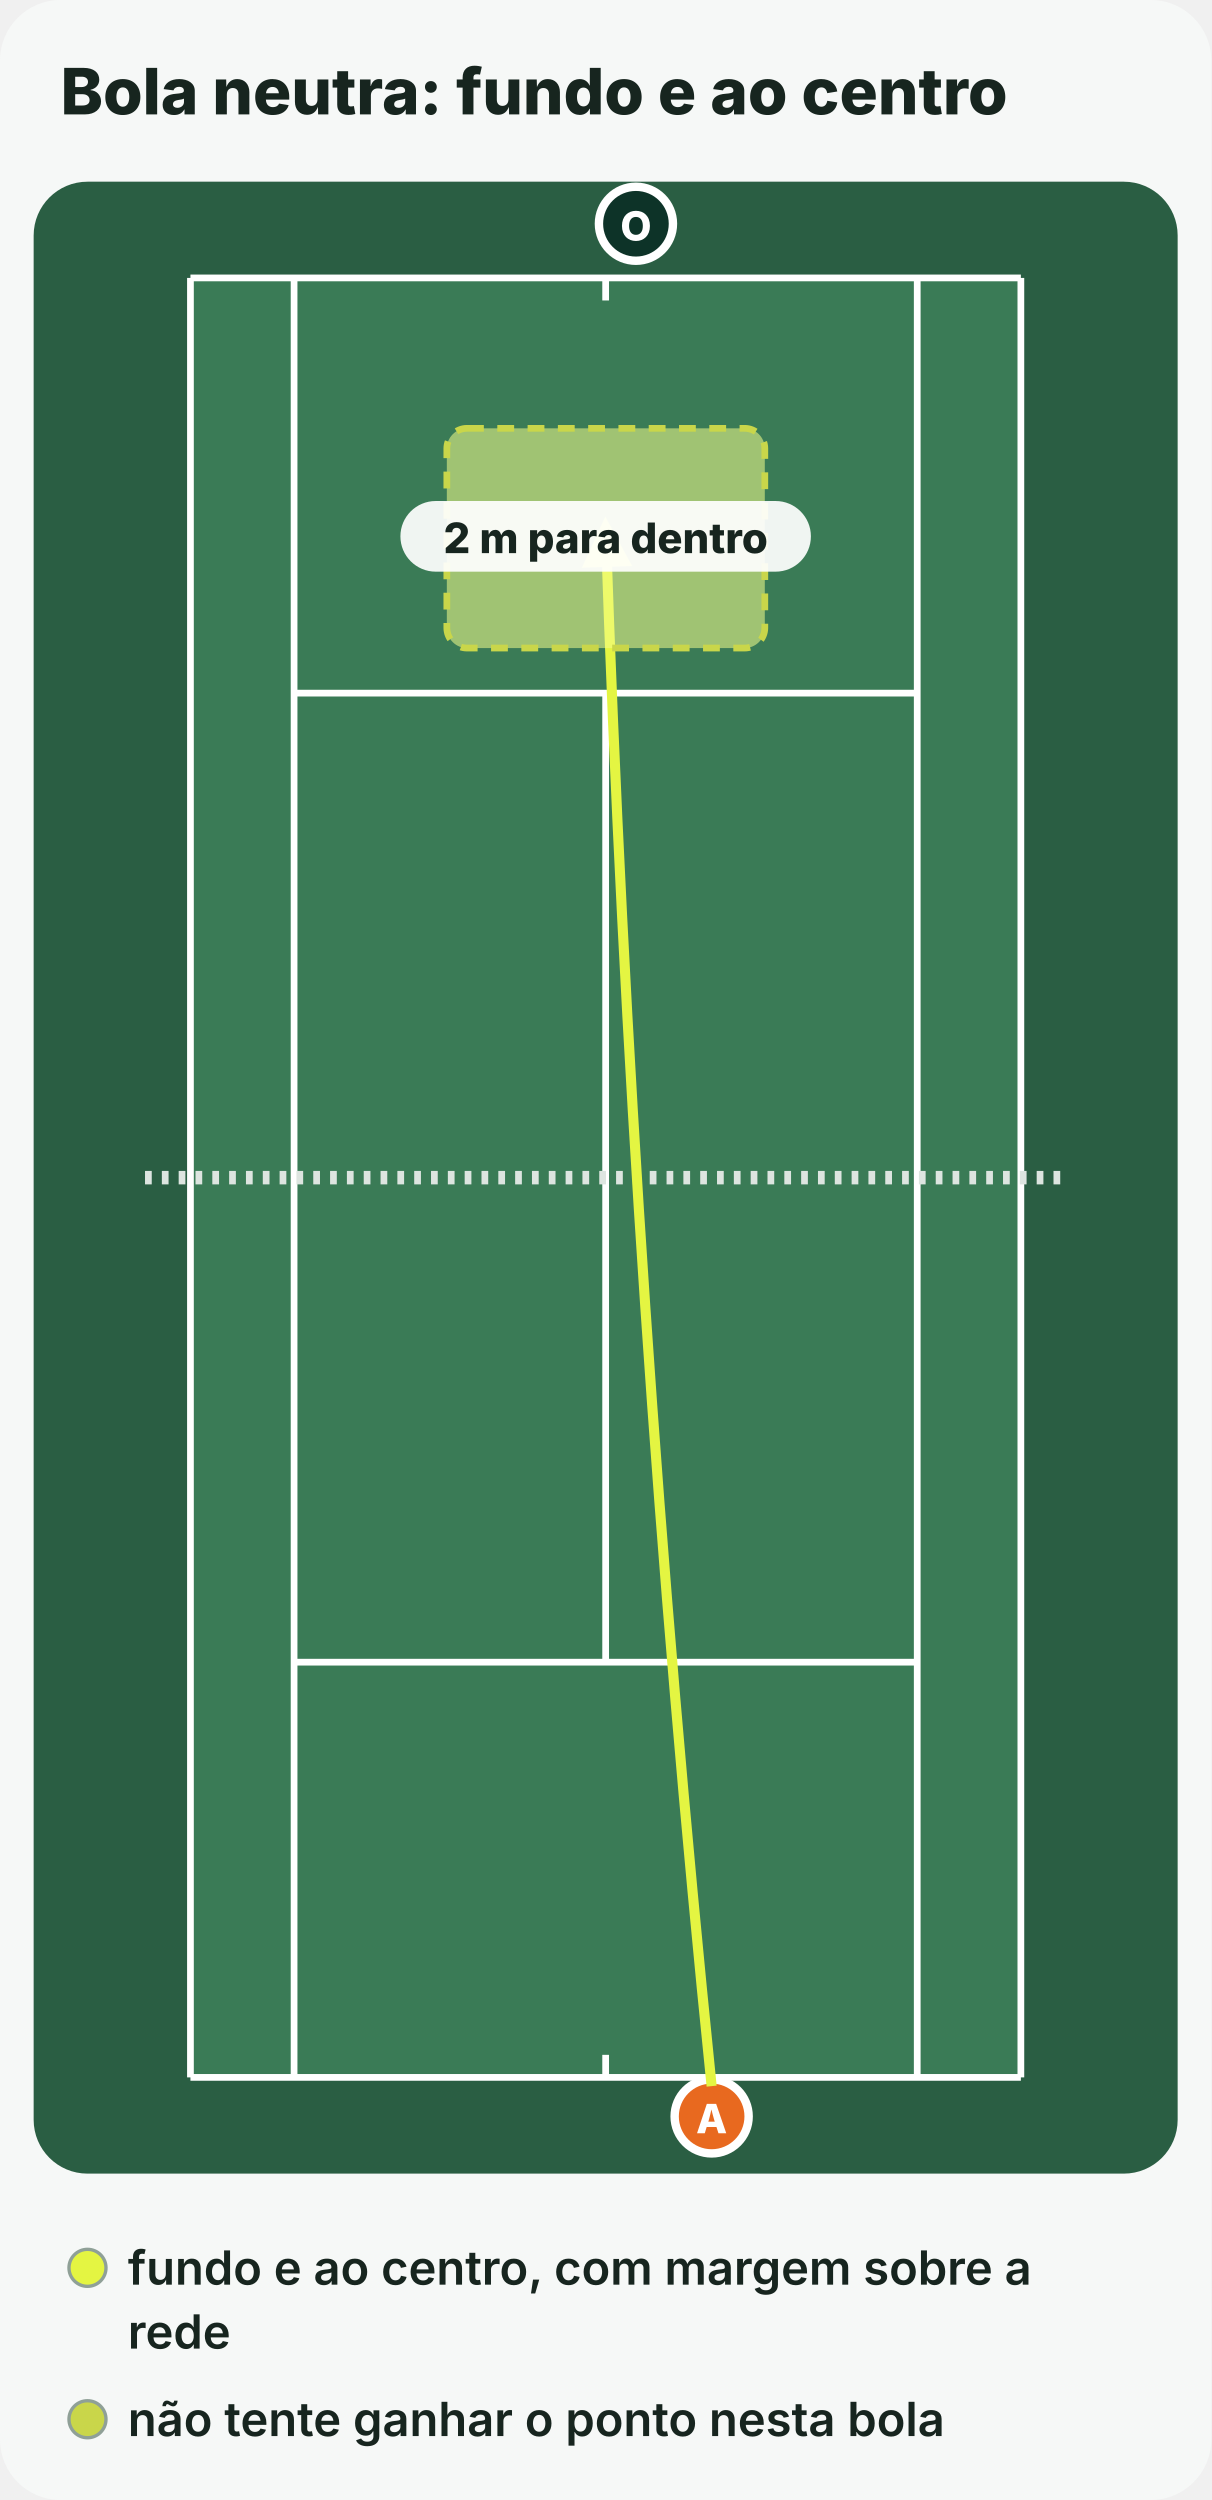
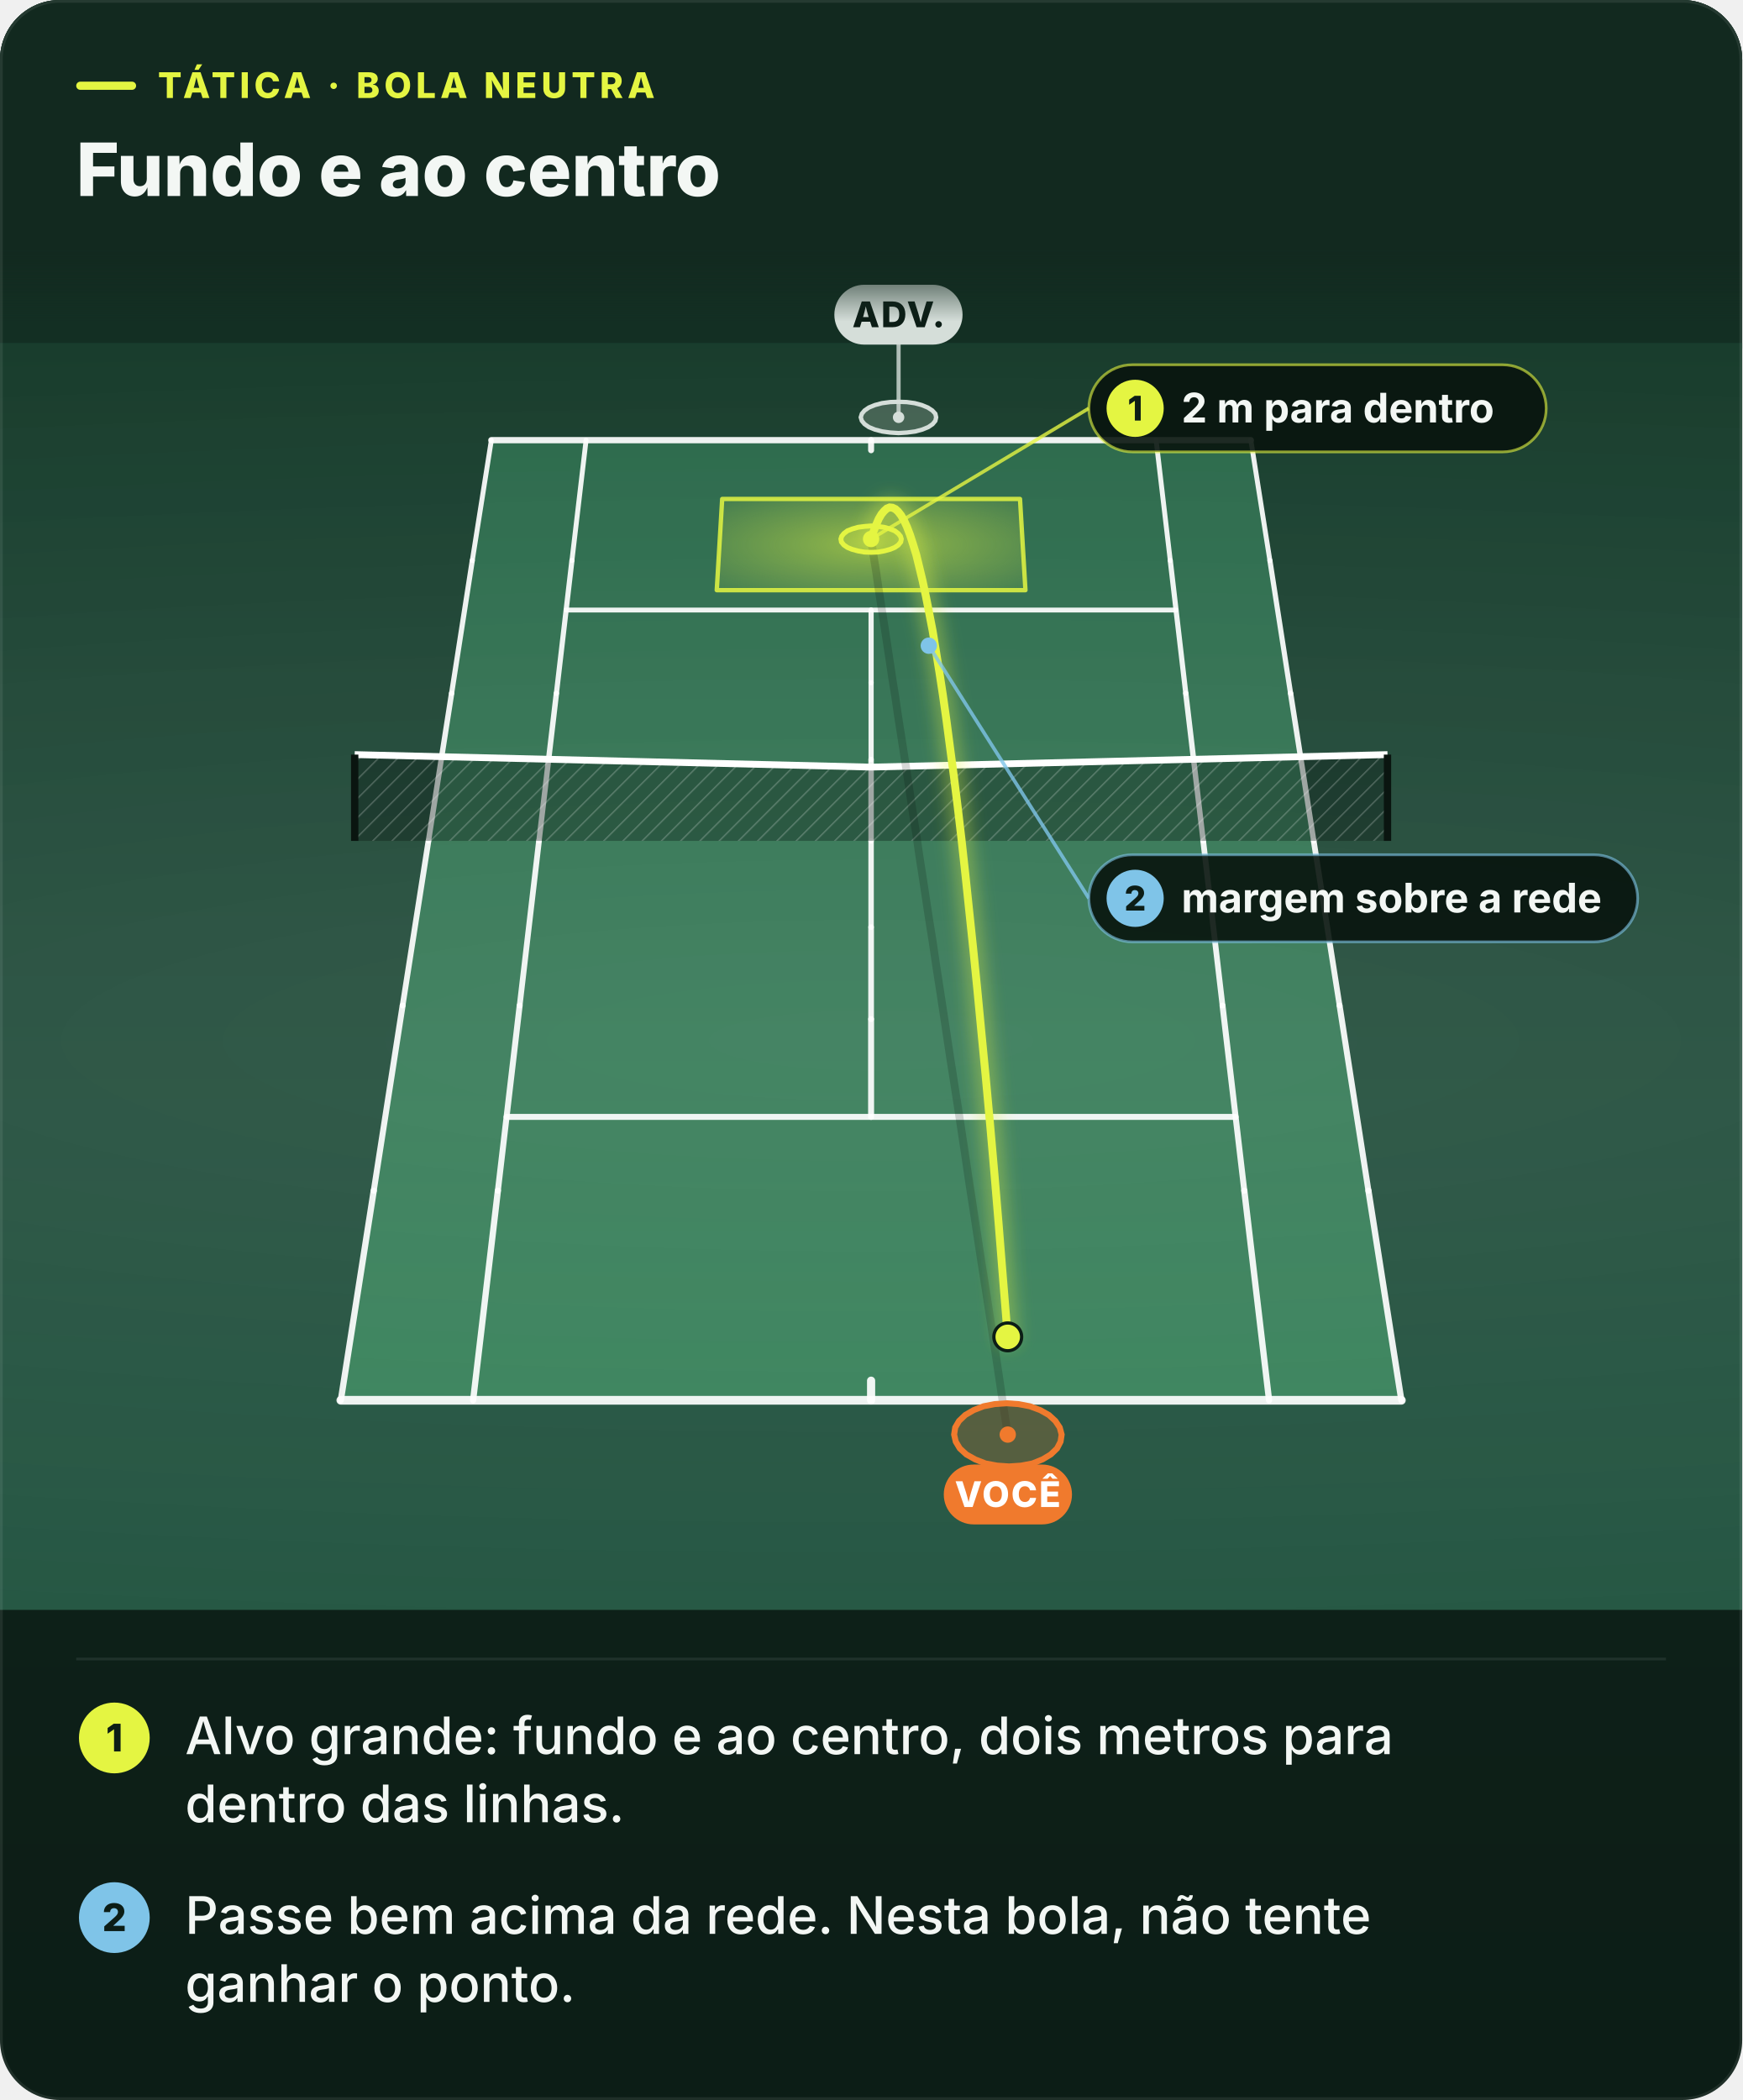
- <svg xmlns="http://www.w3.org/2000/svg" viewBox="0 0 360 743" width="360" height="743" role="img" aria-label="Bola neutra: fundo e ao centro" font-family="Inter, system-ui, -apple-system, Segoe UI, sans-serif">
+ <svg xmlns="http://www.w3.org/2000/svg" viewBox="0 0 640 771.442" width="640" height="771.442" role="img" aria-label="Fundo e ao centro" font-family="Inter, -apple-system, BlinkMacSystemFont, Segoe UI, Roboto, system-ui, sans-serif">
  <defs>
-     <marker id="seta" viewBox="0 0 10 10" refX="8" refY="5" markerWidth="5" markerHeight="5" orient="auto-start-reverse">
-       <path d="M0 0L10 5L0 10z" fill="context-stroke" />
-     </marker>
+     <linearGradient id="gFundo" x1="0" y1="0" x2="0" y2="1">
+       <stop offset="0" stop-color="#12291F" />
+       <stop offset="1" stop-color="#0C1D16" />
+     </linearGradient>
+     <clipPath id="cCartao">
+       <rect width="640" height="771.442" rx="22" />
+     </clipPath>
+     <filter id="fBrilho" x="-50%" y="-50%" width="200%" height="200%">
+       <feGaussianBlur stdDeviation="3" />
+     </filter>
+     <linearGradient id="gSombraTopo" x1="0" y1="0" x2="0" y2="1">
+       <stop offset="0" stop-color="#12291F" />
+       <stop offset="1" stop-color="#12291F" stop-opacity="0" />
+     </linearGradient>
  </defs>
-   <rect width="360" height="743" rx="18" fill="#F6F8F7" />
-   <text x="18" y="34" font-size="19" font-weight="800" fill="#17251F">Bola neutra: fundo e ao centro</text>
-   <rect x="10" y="54" width="340" height="592" rx="16" fill="#2A5E43" />
-   <rect x="56.6" y="82.6" width="246.8" height="534.8" fill="#3A7B56" />
-   <line x1="56.6" y1="617.4" x2="303.4" y2="617.4" stroke="#fff" stroke-width="2" />
-   <line x1="56.6" y1="82.6" x2="303.4" y2="82.6" stroke="#fff" stroke-width="2" />
-   <line x1="56.6" y1="617.4" x2="56.6" y2="82.6" stroke="#fff" stroke-width="2" />
-   <line x1="303.4" y1="617.4" x2="303.4" y2="82.6" stroke="#fff" stroke-width="2" />
-   <line x1="87.4" y1="617.4" x2="87.4" y2="82.6" stroke="#fff" stroke-width="2" />
-   <line x1="272.6" y1="617.4" x2="272.6" y2="82.6" stroke="#fff" stroke-width="2" />
-   <line x1="87.4" y1="494" x2="272.6" y2="494" stroke="#fff" stroke-width="2" />
-   <line x1="87.4" y1="206" x2="272.6" y2="206" stroke="#fff" stroke-width="2" />
-   <line x1="180" y1="494" x2="180" y2="206" stroke="#fff" stroke-width="2" />
-   <line x1="180" y1="617.4" x2="180" y2="610.7" stroke="#fff" stroke-width="2" />
-   <line x1="180" y1="82.6" x2="180" y2="89.3" stroke="#fff" stroke-width="2" />
-   <line x1="43.1" y1="350" x2="316.9" y2="350" stroke="#DDE5E0" stroke-width="4" stroke-dasharray="2 3" />
-   <circle cx="211.5" cy="629" r="11" fill="#E8691F" stroke="#fff" stroke-width="2.5" />
-   <text x="211.5" y="634" font-size="12" font-weight="800" fill="#fff" text-anchor="middle">A</text>
-   <path d="M211.5 620 Q187.8 388.3 180 156.5" fill="none" stroke="#E4F542" stroke-width="3" marker-end="url(#seta)" />
-   <rect x="132.8" y="127.3" width="94.5" height="65.3" rx="6" fill="rgba(244,255,138,.55)" stroke="#C9D64A" stroke-width="2" stroke-dasharray="5 4" />
-   <rect x="119" y="148.9" width="122" height="21" rx="10.5" fill="rgba(255,255,255,.92)" />
-   <text x="180" y="164.4" font-size="12.5" font-weight="800" fill="#17251F" text-anchor="middle">2 m para dentro</text>
-   <circle cx="189" cy="66.5" r="11" fill="#0D3328" stroke="#fff" stroke-width="2.5" />
-   <text x="189" y="71.5" font-size="12" font-weight="800" fill="#fff" text-anchor="middle">O</text>
-   <circle cx="26" cy="674" r="5.5" fill="#E4F542" stroke="#8FA097" stroke-width="1" />
-   <text x="38" y="679" font-size="14" font-weight="600" fill="#17251F">fundo e ao centro, com margem sobre a</text>
-   <text x="38" y="698" font-size="14" font-weight="600" fill="#17251F">rede</text>
-   <circle cx="26" cy="719" r="5.5" fill="#C9D64A" stroke="#8FA097" stroke-width="1" />
-   <text x="38" y="724" font-size="14" font-weight="600" fill="#17251F">não tente ganhar o ponto nesta bola</text>
+   <g clip-path="url(#cCartao)">
+     <rect width="640" height="771.442" fill="url(#gFundo)" />
+     <defs>
+       <linearGradient id="gFora" x1="0" y1="0" x2="0" y2="1">
+         <stop offset="0" stop-color="#173B2B" />
+         <stop offset="1" stop-color="#215440" />
+       </linearGradient>
+       <linearGradient id="gQuadra" x1="0" y1="0" x2="0" y2="1">
+         <stop offset="0" stop-color="#2A684A" />
+         <stop offset="1" stop-color="#358058" />
+       </linearGradient>
+       <radialGradient id="gLuz" cx=".5" cy=".55" r=".6">
+         <stop offset="0" stop-color="#fff" stop-opacity=".10" />
+         <stop offset="1" stop-color="#fff" stop-opacity="0" />
+       </radialGradient>
+       <pattern id="pRede" width="5" height="5" patternUnits="userSpaceOnUse" patternTransform="rotate(45)">
+         <line x1="0" y1="0" x2="0" y2="5" stroke="#fff" stroke-opacity=".22" stroke-width="1" />
+       </pattern>
+     </defs>
+     <rect width="640" height="128" fill="#132F23" />
+     <polygon points="-1018.4,591.4 1658.4,591.4 1186.5,126 -546.5,126" fill="url(#gFora)" />
+     <polygon points="125.2,514.4 514.8,514.4 459.5,161.7 180.5,161.7" fill="url(#gQuadra)" />
+     <polygon points="-1018.4,591.4 1658.4,591.4 1186.5,126 -546.5,126" fill="url(#gLuz)" />
+     <line x1="125.2" y1="514.4" x2="514.8" y2="514.4" stroke="rgba(255,255,255,.92)" stroke-width="3.2" stroke-linecap="round" />
+     <line x1="180.5" y1="161.7" x2="459.5" y2="161.7" stroke="rgba(255,255,255,.92)" stroke-width="2.3" stroke-linecap="round" />
+     <line x1="125.2" y1="514.4" x2="137.3" y2="437.4" stroke="rgba(255,255,255,.92)" stroke-width="2.3" stroke-linecap="round" />
+     <line x1="137.3" y1="437.4" x2="147.9" y2="369.4" stroke="rgba(255,255,255,.92)" stroke-width="2.2" stroke-linecap="round" />
+     <line x1="147.9" y1="369.4" x2="157.4" y2="308.9" stroke="rgba(255,255,255,.92)" stroke-width="2.1" stroke-linecap="round" />
+     <line x1="157.4" y1="308.9" x2="165.9" y2="254.7" stroke="rgba(255,255,255,.92)" stroke-width="2" stroke-linecap="round" />
+     <line x1="165.9" y1="254.7" x2="173.5" y2="205.9" stroke="rgba(255,255,255,.92)" stroke-width="1.9" stroke-linecap="round" />
+     <line x1="173.5" y1="205.9" x2="180.5" y2="161.7" stroke="rgba(255,255,255,.92)" stroke-width="1.8" stroke-linecap="round" />
+     <line x1="514.8" y1="514.4" x2="502.7" y2="437.4" stroke="rgba(255,255,255,.92)" stroke-width="2.3" stroke-linecap="round" />
+     <line x1="502.7" y1="437.4" x2="492.1" y2="369.4" stroke="rgba(255,255,255,.92)" stroke-width="2.2" stroke-linecap="round" />
+     <line x1="492.1" y1="369.4" x2="482.6" y2="308.9" stroke="rgba(255,255,255,.92)" stroke-width="2.1" stroke-linecap="round" />
+     <line x1="482.6" y1="308.9" x2="474.1" y2="254.7" stroke="rgba(255,255,255,.92)" stroke-width="2" stroke-linecap="round" />
+     <line x1="474.1" y1="254.7" x2="466.5" y2="205.9" stroke="rgba(255,255,255,.92)" stroke-width="1.9" stroke-linecap="round" />
+     <line x1="466.5" y1="205.9" x2="459.5" y2="161.7" stroke="rgba(255,255,255,.92)" stroke-width="1.8" stroke-linecap="round" />
+     <line x1="173.8" y1="514.4" x2="182.9" y2="437.4" stroke="rgba(255,255,255,.92)" stroke-width="2.3" stroke-linecap="round" />
+     <line x1="182.9" y1="437.4" x2="190.9" y2="369.4" stroke="rgba(255,255,255,.92)" stroke-width="2.2" stroke-linecap="round" />
+     <line x1="190.9" y1="369.4" x2="198" y2="308.9" stroke="rgba(255,255,255,.92)" stroke-width="2.1" stroke-linecap="round" />
+     <line x1="198" y1="308.9" x2="204.4" y2="254.7" stroke="rgba(255,255,255,.92)" stroke-width="2" stroke-linecap="round" />
+     <line x1="204.4" y1="254.7" x2="210.1" y2="205.9" stroke="rgba(255,255,255,.92)" stroke-width="1.9" stroke-linecap="round" />
+     <line x1="210.1" y1="205.9" x2="215.3" y2="161.7" stroke="rgba(255,255,255,.92)" stroke-width="1.8" stroke-linecap="round" />
+     <line x1="466.2" y1="514.4" x2="457.1" y2="437.4" stroke="rgba(255,255,255,.92)" stroke-width="2.3" stroke-linecap="round" />
+     <line x1="457.1" y1="437.4" x2="449.1" y2="369.4" stroke="rgba(255,255,255,.92)" stroke-width="2.2" stroke-linecap="round" />
+     <line x1="449.1" y1="369.4" x2="442" y2="308.9" stroke="rgba(255,255,255,.92)" stroke-width="2.1" stroke-linecap="round" />
+     <line x1="442" y1="308.9" x2="435.6" y2="254.7" stroke="rgba(255,255,255,.92)" stroke-width="2" stroke-linecap="round" />
+     <line x1="435.6" y1="254.7" x2="429.9" y2="205.9" stroke="rgba(255,255,255,.92)" stroke-width="1.9" stroke-linecap="round" />
+     <line x1="429.9" y1="205.9" x2="424.7" y2="161.7" stroke="rgba(255,255,255,.92)" stroke-width="1.8" stroke-linecap="round" />
+     <line x1="186.1" y1="410.3" x2="453.9" y2="410.3" stroke="rgba(255,255,255,.92)" stroke-width="2.2" stroke-linecap="round" />
+     <line x1="208" y1="224.1" x2="432" y2="224.1" stroke="rgba(255,255,255,.92)" stroke-width="1.8" stroke-linecap="round" />
+     <line x1="320" y1="410.3" x2="320" y2="374.4" stroke="rgba(255,255,255,.92)" stroke-width="2.2" stroke-linecap="round" />
+     <line x1="320" y1="374.4" x2="320" y2="340.6" stroke="rgba(255,255,255,.92)" stroke-width="2.1" stroke-linecap="round" />
+     <line x1="320" y1="340.6" x2="320" y2="308.9" stroke="rgba(255,255,255,.92)" stroke-width="2" stroke-linecap="round" />
+     <line x1="320" y1="308.9" x2="320" y2="279" stroke="rgba(255,255,255,.92)" stroke-width="2" stroke-linecap="round" />
+     <line x1="320" y1="279" x2="320" y2="250.8" stroke="rgba(255,255,255,.92)" stroke-width="1.9" stroke-linecap="round" />
+     <line x1="320" y1="250.8" x2="320" y2="224.1" stroke="rgba(255,255,255,.92)" stroke-width="1.9" stroke-linecap="round" />
+     <line x1="320" y1="514.4" x2="320" y2="507.2" stroke="rgba(255,255,255,.92)" stroke-width="3" stroke-linecap="round" />
+     <line x1="320" y1="161.7" x2="320" y2="165.4" stroke="rgba(255,255,255,.92)" stroke-width="2.2" stroke-linecap="round" />
+     <polygon points="130.3,308.9 509.7,308.9 509.7,277.2 320,281.8 130.3,277.2" fill="rgba(10,25,18,.35)" />
+     <polygon points="130.3,308.9 509.7,308.9 509.7,277.2 320,281.8 130.3,277.2" fill="url(#pRede)" />
+     <polyline points="130.3,277.2 320,281.8 509.7,277.2" fill="none" stroke="#fff" stroke-width="2.5" stroke-linejoin="round" />
+     <line x1="130.3" y1="308.9" x2="130.3" y2="277.2" stroke="#0A1510" stroke-width="2.7" />
+     <line x1="509.7" y1="308.9" x2="509.7" y2="277.2" stroke="#0A1510" stroke-width="2.7" />
+     <defs>
+       <radialGradient id="gZ1" cx=".5" cy=".5" r=".7">
+         <stop offset="0" stop-color="#E4F542" stop-opacity=".55" />
+         <stop offset="1" stop-color="#E4F542" stop-opacity=".10" />
+       </radialGradient>
+     </defs>
+     <polygon points="263.3,216.8 376.7,216.8 374.7,183.3 265.3,183.3" fill="url(#gZ1)" stroke="#E4F542" stroke-opacity=".85" stroke-width="1.6" stroke-linejoin="round" />
+     <path d="M370.2 527 L368.5 515.9 L366.9 505.1 L365.3 494.4 L363.7 484 L362.1 473.6 L360.5 463.5 L359 453.6 L357.5 443.8 L356 434.1 L354.6 424.6 L353.2 415.3 L351.8 406.1 L350.4 397.1 L349 388.2 L347.7 379.5 L346.4 370.9 L345.1 362.4 L343.8 354 L342.6 345.8 L341.3 337.7 L340.1 329.8 L338.9 321.9 L337.7 314.2 L336.6 306.5 L335.4 299 L334.3 291.6 L333.2 284.3 L332.1 277.1 L331 270 L329.9 263 L328.9 256.1 L327.8 249.3 L326.8 242.6 L325.8 236 L324.8 229.4 L323.8 223 L322.8 216.6 L321.9 210.3 L320.9 204.2 L320 198" fill="none" stroke="#000" stroke-opacity=".16" stroke-width="2.9" stroke-linecap="round" />
+     <path d="M370.2 491.1 L368.5 470.2 L366.9 450.2 L365.3 431.1 L363.7 412.9 L362.1 395.5 L360.5 379 L359 363.3 L357.5 348.4 L356 334.2 L354.6 320.9 L353.2 308.2 L351.8 296.3 L350.4 285.1 L349 274.6 L347.7 264.7 L346.4 255.5 L345.1 247 L343.8 239 L342.6 231.7 L341.3 225 L340.1 218.9 L338.9 213.3 L337.7 208.3 L336.6 203.8 L335.4 199.9 L334.3 196.5 L333.2 193.6 L332.1 191.2 L331 189.3 L329.9 187.9 L328.9 187 L327.8 186.5 L326.8 186.4 L325.8 186.8 L324.8 187.7 L323.8 188.9 L322.8 190.6 L321.9 192.7 L320.9 195.2 L320 198" fill="none" stroke="#E4F542" stroke-opacity=".35" stroke-width="7.6" stroke-linecap="round" filter="url(#fBrilho)" />
+     <path d="M370.2 491.1 L368.5 470.2 L366.9 450.2 L365.3 431.1 L363.7 412.9 L362.1 395.5 L360.5 379 L359 363.3 L357.5 348.4 L356 334.2 L354.6 320.9 L353.2 308.2 L351.8 296.3 L350.4 285.1 L349 274.6 L347.7 264.7 L346.4 255.5 L345.1 247 L343.8 239 L342.6 231.7 L341.3 225 L340.1 218.9 L338.9 213.3 L337.7 208.3 L336.6 203.8 L335.4 199.9 L334.3 196.5 L333.2 193.6 L332.1 191.2 L331 189.3 L329.9 187.9 L328.9 187 L327.8 186.5 L326.8 186.4 L325.8 186.8 L324.8 187.7 L323.8 188.9 L322.8 190.6 L321.9 192.7 L320.9 195.2 L320 198" fill="none" stroke="#E4F542" stroke-width="2.9" stroke-linecap="round" />
+     <circle cx="370.2" cy="491.1" r="5.1" fill="#E4F542" stroke="#0C1D16" stroke-width="1.2" />
+     <polygon points="331.1,198 330.8,197 330,196 328.7,195 326.9,194.3 324.8,193.7 322.5,193.4 320,193.2 317.5,193.4 315.2,193.7 313.1,194.3 311.3,195 310,196 309.2,197 308.9,198 309.1,199.1 310,200.2 311.3,201.1 313,201.8 315.2,202.4 317.5,202.8 320,202.9 322.5,202.8 324.8,202.4 327,201.8 328.7,201.1 330,200.2 330.9,199.1" fill="#E4F542" fill-opacity=".25" stroke="#E4F542" stroke-width="1.8" />
+     <circle cx="320" cy="198" r="2.6" fill="#E4F542" />
+     <polygon points="390,527 389.3,524.4 387.7,522 385.3,519.8 382.1,518 378.3,516.6 374.1,515.8 369.8,515.5 365.4,515.8 361.3,516.6 357.7,518 354.6,519.8 352.3,522 350.9,524.4 350.5,527 351.1,529.6 352.6,532.1 355,534.3 358.2,536.1 362,537.6 366.3,538.4 370.7,538.7 375.1,538.4 379.3,537.6 383,536.1 386,534.3 388.3,532.1 389.6,529.6" fill="#F07A2D" fill-opacity=".22" stroke="#F07A2D" stroke-width="2.2" />
+     <circle cx="370.2" cy="527" r="3" fill="#F07A2D" />
+     <rect x="346.7" y="538" width="47.1" height="22" rx="11" fill="#F07A2D" />
+     <text x="370.2" y="553.6" font-size="13" font-weight="800" fill="#fff" letter-spacing="0.6" text-anchor="middle">VOCÊ</text>
+     <polygon points="343.9,153.3 343.6,152 342.5,150.8 340.8,149.7 338.6,148.8 336,148.1 333.1,147.7 330,147.6 327,147.7 324,148.1 321.4,148.8 319.2,149.7 317.6,150.8 316.6,152 316.2,153.3 316.6,154.6 317.6,155.8 319.2,156.9 321.4,157.8 324.1,158.5 327,158.9 330.1,159.1 333.2,158.9 336.2,158.5 338.8,157.8 341,156.9 342.6,155.8 343.6,154.6" fill="#D5DED9" fill-opacity=".22" stroke="#D5DED9" stroke-width="1.6" />
+     <circle cx="330.1" cy="153.3" r="2.1" fill="#D5DED9" />
+     <line x1="330.1" y1="153.3" x2="330.1" y2="125.6" stroke="#D5DED9" stroke-opacity=".8" stroke-width="1.5" />
+     <rect x="306.5" y="104.6" width="47.1" height="22" rx="11" fill="#D5DED9" />
+     <text x="330.1" y="120.2" font-size="13" font-weight="800" fill="#0C1D16" letter-spacing="0.6" text-anchor="middle">ADV.</text>
+     <line x1="320" y1="198" x2="400" y2="150" stroke="#E4F542" stroke-opacity=".8" stroke-width="1.3" />
+     <circle cx="320" cy="198" r="3" fill="#E4F542" />
+     <rect x="400" y="134" width="168" height="32" rx="16" fill="rgba(8,20,14,.9)" stroke="#E4F542" stroke-opacity=".6" />
+     <circle cx="417" cy="150" r="10.5" fill="#E4F542" />
+     <text x="417" y="154.5" font-size="12.5" font-weight="800" fill="#0C1D16" text-anchor="middle">1</text>
+     <text x="434" y="155.2" font-size="15" font-weight="700" fill="#F3F7F4">2 m para dentro</text>
+     <line x1="341.2" y1="237.2" x2="400" y2="330" stroke="#7FC4E8" stroke-opacity=".8" stroke-width="1.3" />
+     <circle cx="341.2" cy="237.2" r="3" fill="#7FC4E8" />
+     <rect x="400" y="314" width="201.6" height="32" rx="16" fill="rgba(8,20,14,.9)" stroke="#7FC4E8" stroke-opacity=".6" />
+     <circle cx="417" cy="330" r="10.5" fill="#7FC4E8" />
+     <text x="417" y="334.5" font-size="12.5" font-weight="800" fill="#0C1D16" text-anchor="middle">2</text>
+     <text x="434" y="335.2" font-size="15" font-weight="700" fill="#F3F7F4">margem sobre a rede</text>
+     <rect width="640" height="92" fill="#12291F" />
+     <rect y="92" width="640" height="26" fill="url(#gSombraTopo)" />
+     <rect x="28" y="30" width="22" height="3" rx="1.5" fill="#E4F542" />
+     <text x="58" y="36" font-size="13" font-weight="800" fill="#E4F542" letter-spacing="1.6">TÁTICA · BOLA NEUTRA</text>
+     <text x="28" y="72" font-size="27" font-weight="800" fill="#F3F7F4">Fundo e ao centro</text>
+     <line x1="28" y1="609.442" x2="612" y2="609.442" stroke="rgba(255,255,255,.08)" />
+     <circle cx="42" cy="638.442" r="13" fill="#E4F542" />
+     <text x="42" y="643.4" font-size="14" font-weight="800" fill="#0C1D16" text-anchor="middle">1</text>
+     <text x="68" y="644.4" font-size="19" font-weight="500" fill="#F3F7F4">Alvo grande: fundo e ao centro, dois metros para</text>
+     <text x="68" y="669.4" font-size="19" font-weight="500" fill="#F3F7F4">dentro das linhas.</text>
+     <circle cx="42" cy="704.442" r="13" fill="#7FC4E8" />
+     <text x="42" y="709.4" font-size="14" font-weight="800" fill="#0C1D16" text-anchor="middle">2</text>
+     <text x="68" y="710.4" font-size="19" font-weight="500" fill="#F3F7F4">Passe bem acima da rede. Nesta bola, não tente</text>
+     <text x="68" y="735.4" font-size="19" font-weight="500" fill="#F3F7F4">ganhar o ponto.</text>
+   </g>
+   <rect x=".5" y=".5" width="639" height="770.442" rx="21.5" fill="none" stroke="rgba(255,255,255,.08)" />
</svg>
